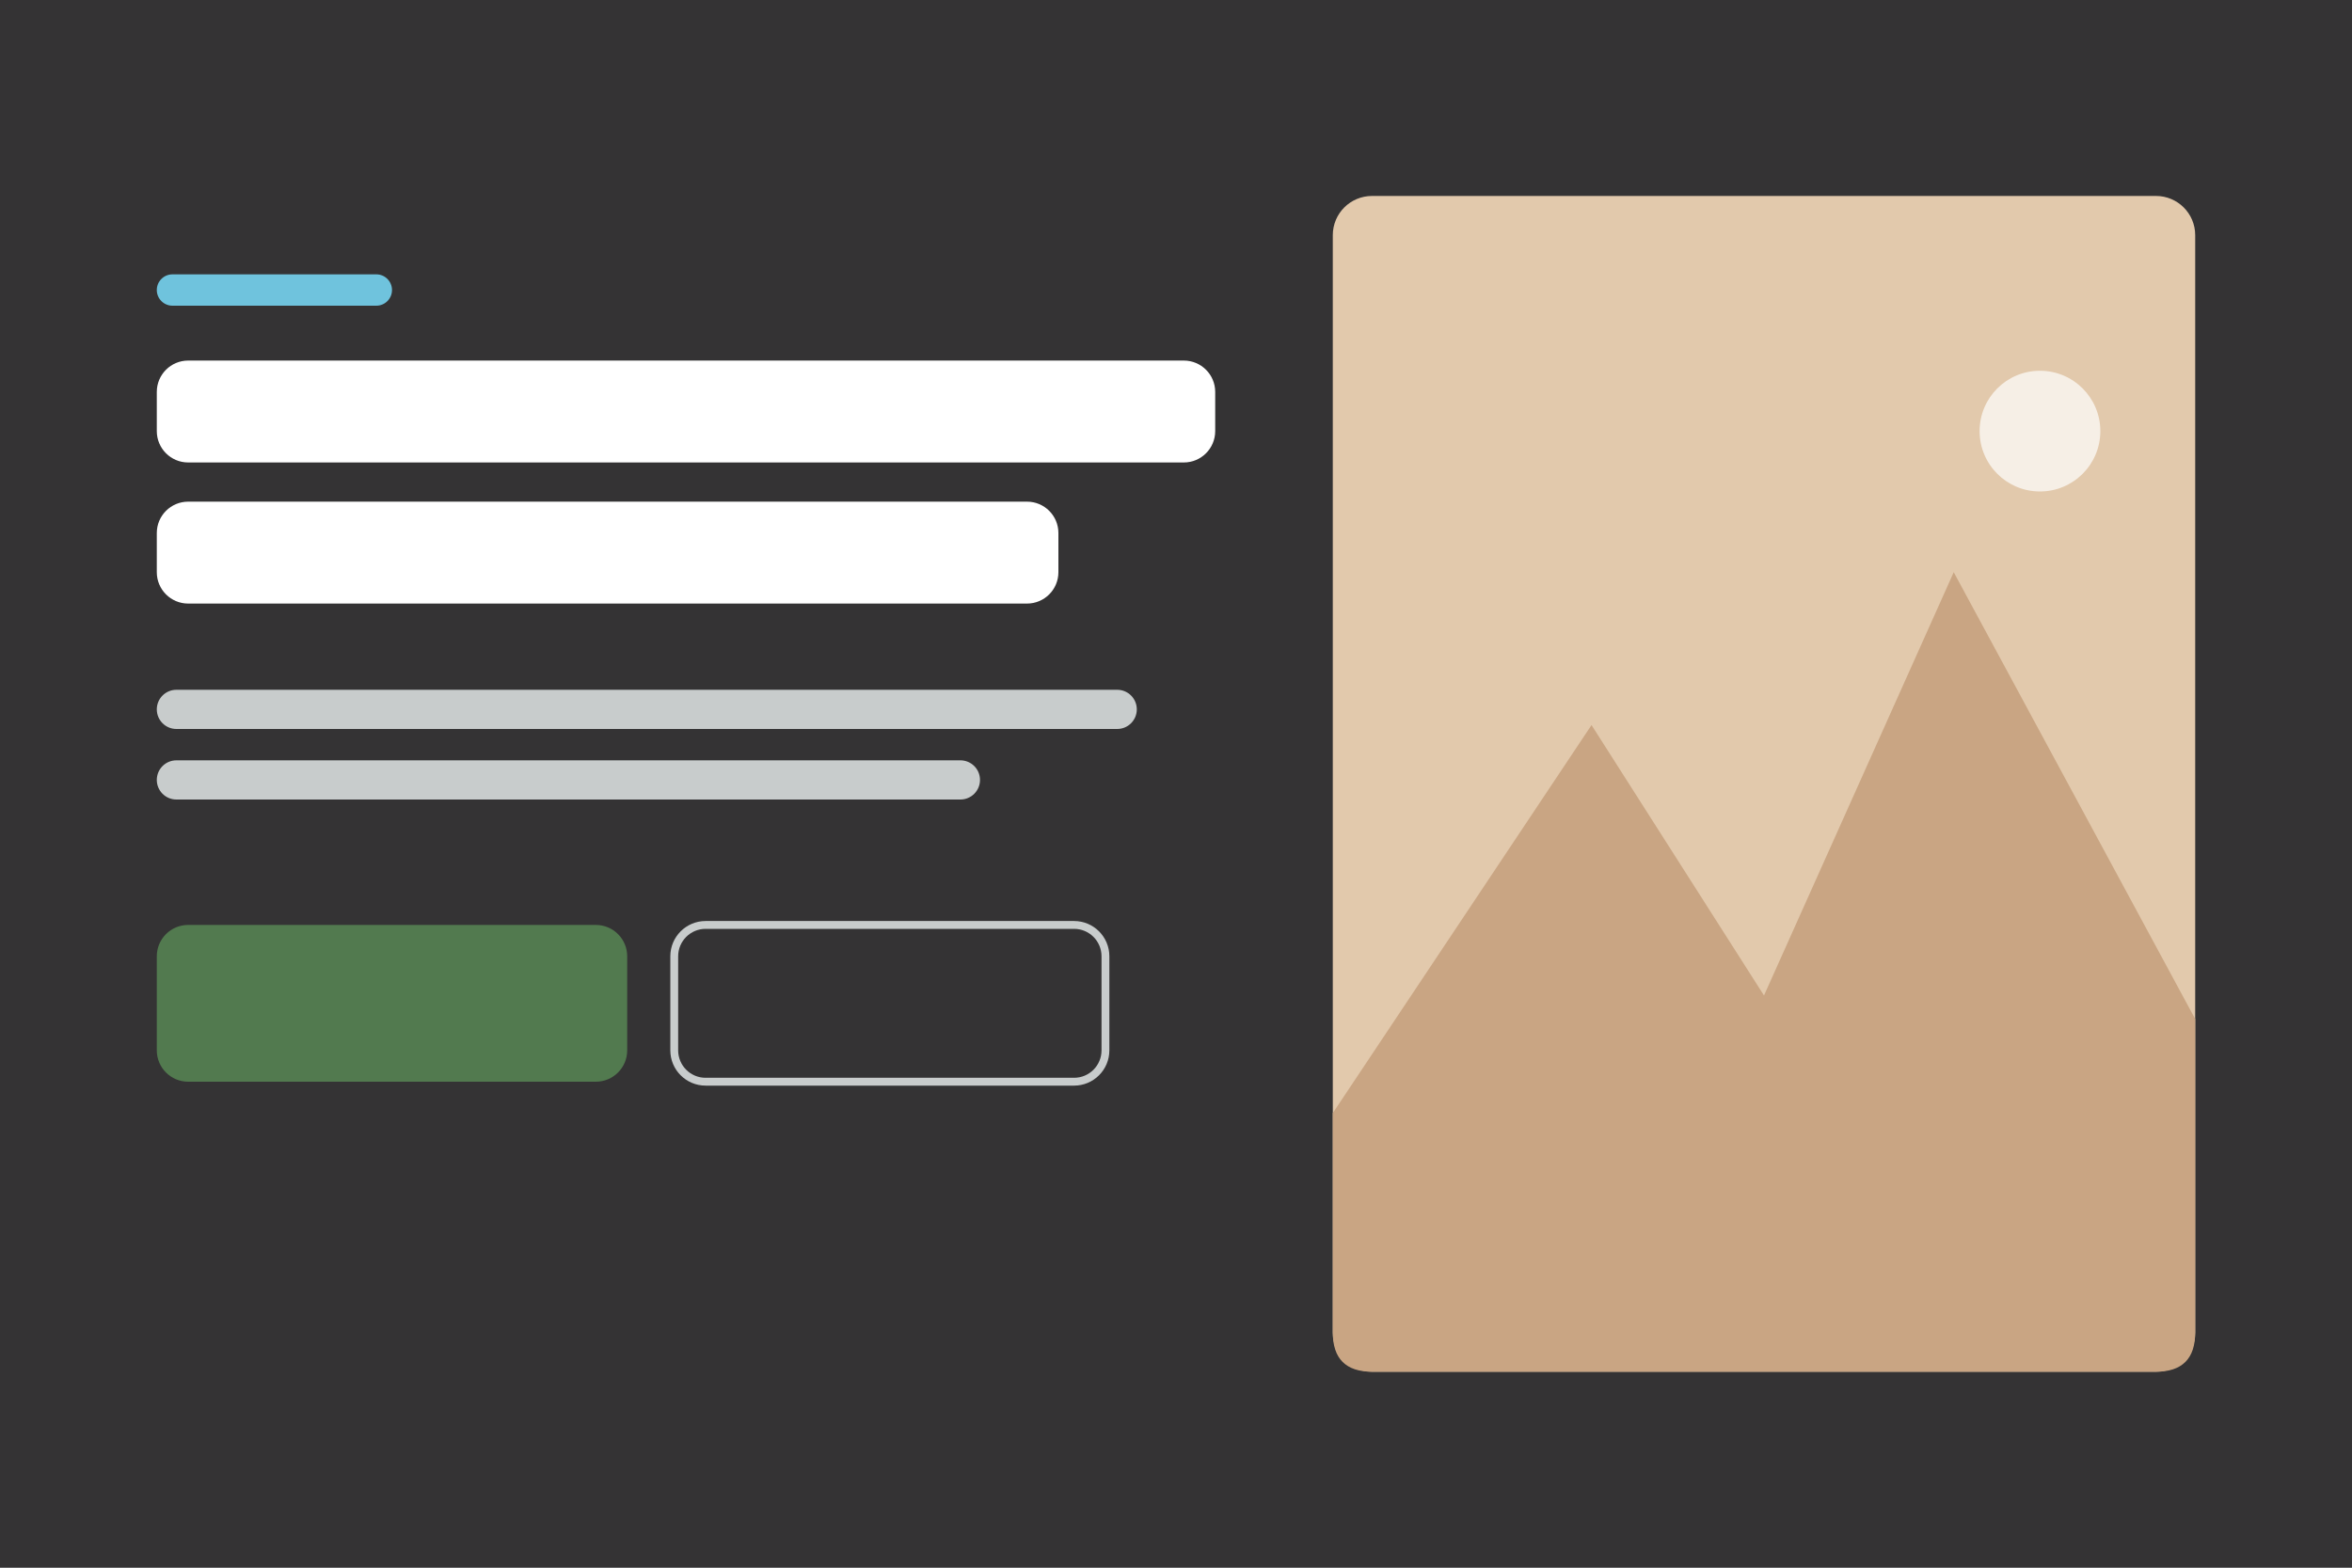
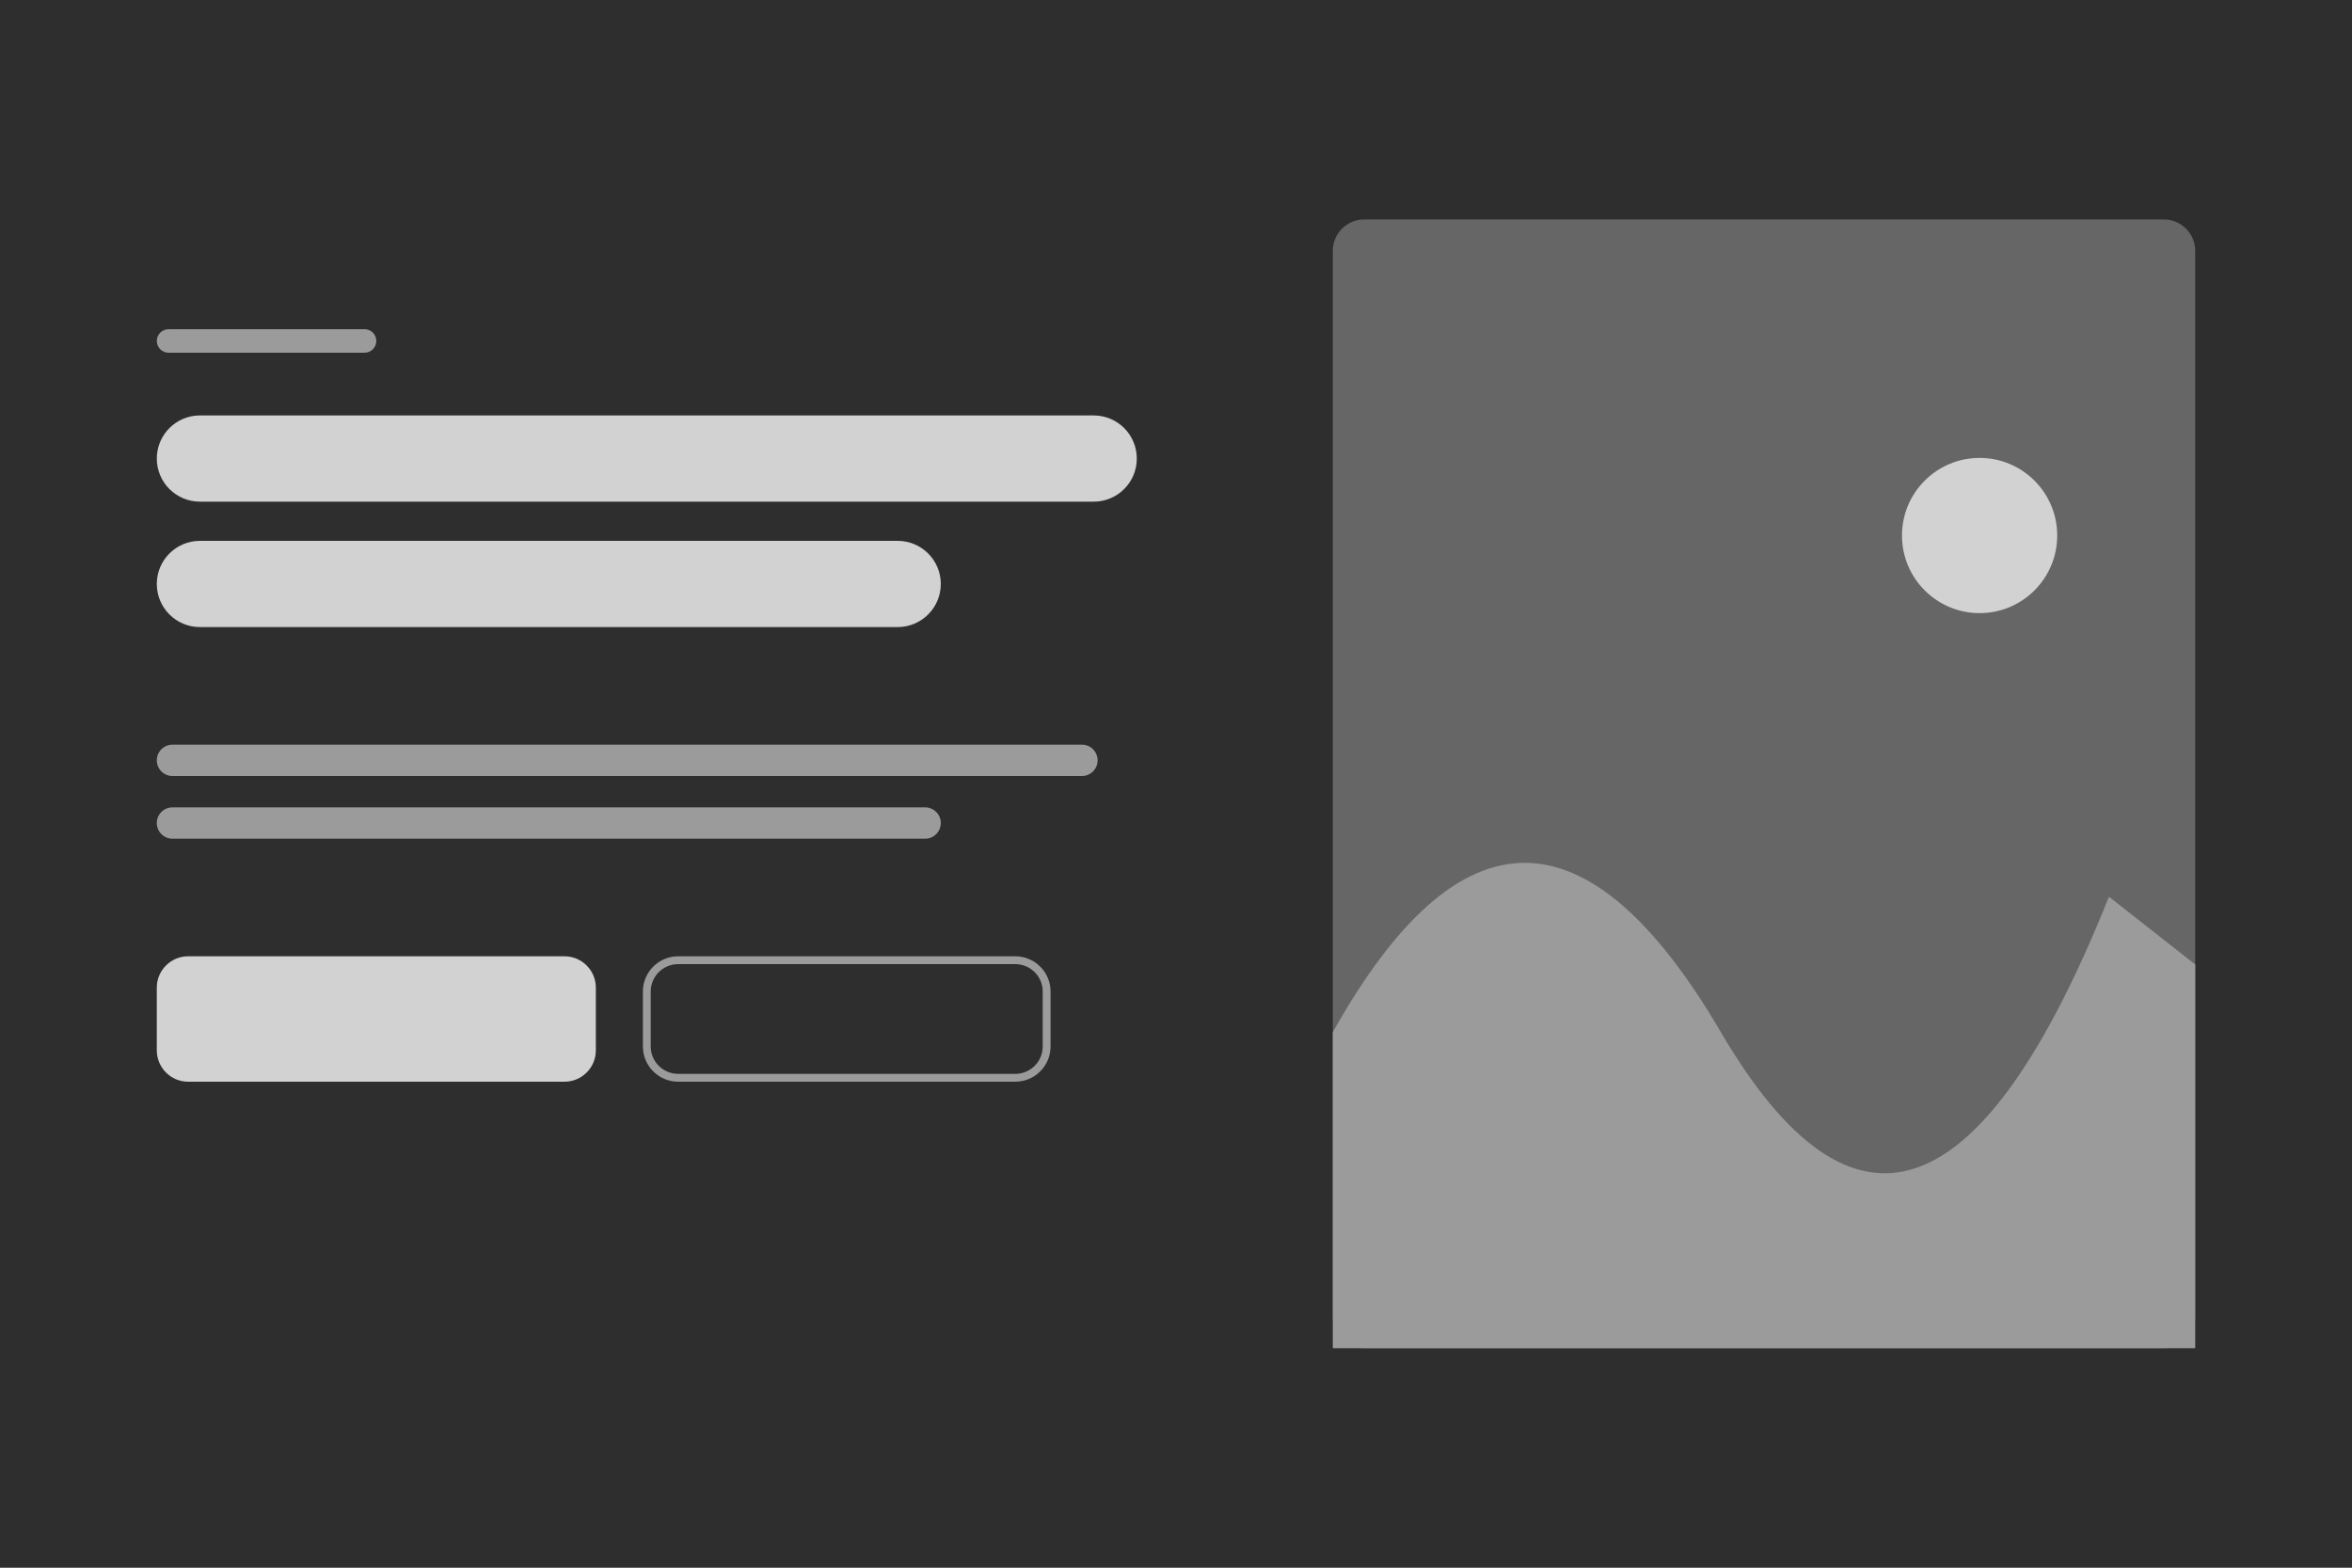
<svg xmlns="http://www.w3.org/2000/svg" viewBox="0 0 600 400" width="600" height="400" role="img">
-   <rect width="600" height="400" fill="#ffffff" />
-   <rect x="0.5" y="0.5" width="599" height="399" fill="none" stroke="#c8cccc" />
-   <rect x="0" y="0" width="600" height="400" rx="0" fill="#343334" />
-   <rect x="40" y="70" width="60" height="8" rx="4" fill="#6fc3dd" />
-   <rect x="40" y="92" width="270" height="26" rx="8" fill="#fff" />
-   <rect x="40" y="128" width="230" height="26" rx="8" fill="#fff" />
-   <rect x="40" y="176" width="250" height="10" rx="5" fill="#c8cccc" />
-   <rect x="40" y="194" width="210" height="10" rx="5" fill="#c8cccc" />
-   <rect x="40" y="236" width="120" height="40" rx="8" fill="#527a4f" />
-   <rect x="172" y="236" width="110" height="40" rx="8" fill="none" stroke="#c8cccc" stroke-width="2" />
-   <rect x="340" y="50" width="220" height="300" rx="10" fill="#e2c9ac" />
-   <path d="M340 284.0 L406.0 185.0 L450.0 254 L498.4 146.0 L560 260.0 V340 Q560 350 550 350 H350 Q340 350 340 340Z" fill="#c9a583" />
-   <circle cx="520.4" cy="110.0" r="15.4" fill="#fff" opacity=".7" />
+   <rect x="0" y="0" width="600" height="400" rx="0" fill="#f4f4f4" />
+   <rect x="1" y="1" width="598" height="398" rx="0" fill="none" stroke="#d2d2d2" stroke-width="2" />
+   <rect x="0" y="0" width="600" height="400" rx="0" fill="#2e2e2e" />
+   <rect x="40" y="84" width="56" height="6" rx="3" fill="#9b9b9b" />
+   <rect x="40" y="106" width="250" height="22" rx="11" fill="#d2d2d2" />
+   <rect x="40" y="138" width="200" height="22" rx="11" fill="#d2d2d2" />
+   <rect x="40" y="190" width="240" height="8" rx="4" fill="#9b9b9b" />
+   <rect x="40" y="206" width="200" height="8" rx="4" fill="#9b9b9b" />
+   <rect x="40" y="244" width="112" height="32" rx="8" fill="#d2d2d2" />
+   <rect x="165" y="245" width="102" height="30" rx="8" fill="none" stroke="#9b9b9b" stroke-width="2" />
+   <g>
+     <rect x="340" y="56" width="220" height="288" rx="8" fill="#666666" />
+     <path d="M340 344 L340 263.36 Q388.4 176.96 439 263.36 T538 228.8 L560 246.08 L560 344 Z" fill="#9b9b9b" />
+     <circle cx="505" cy="136.64" r="19.8" fill="#d2d2d2" />
+   </g>
</svg>
